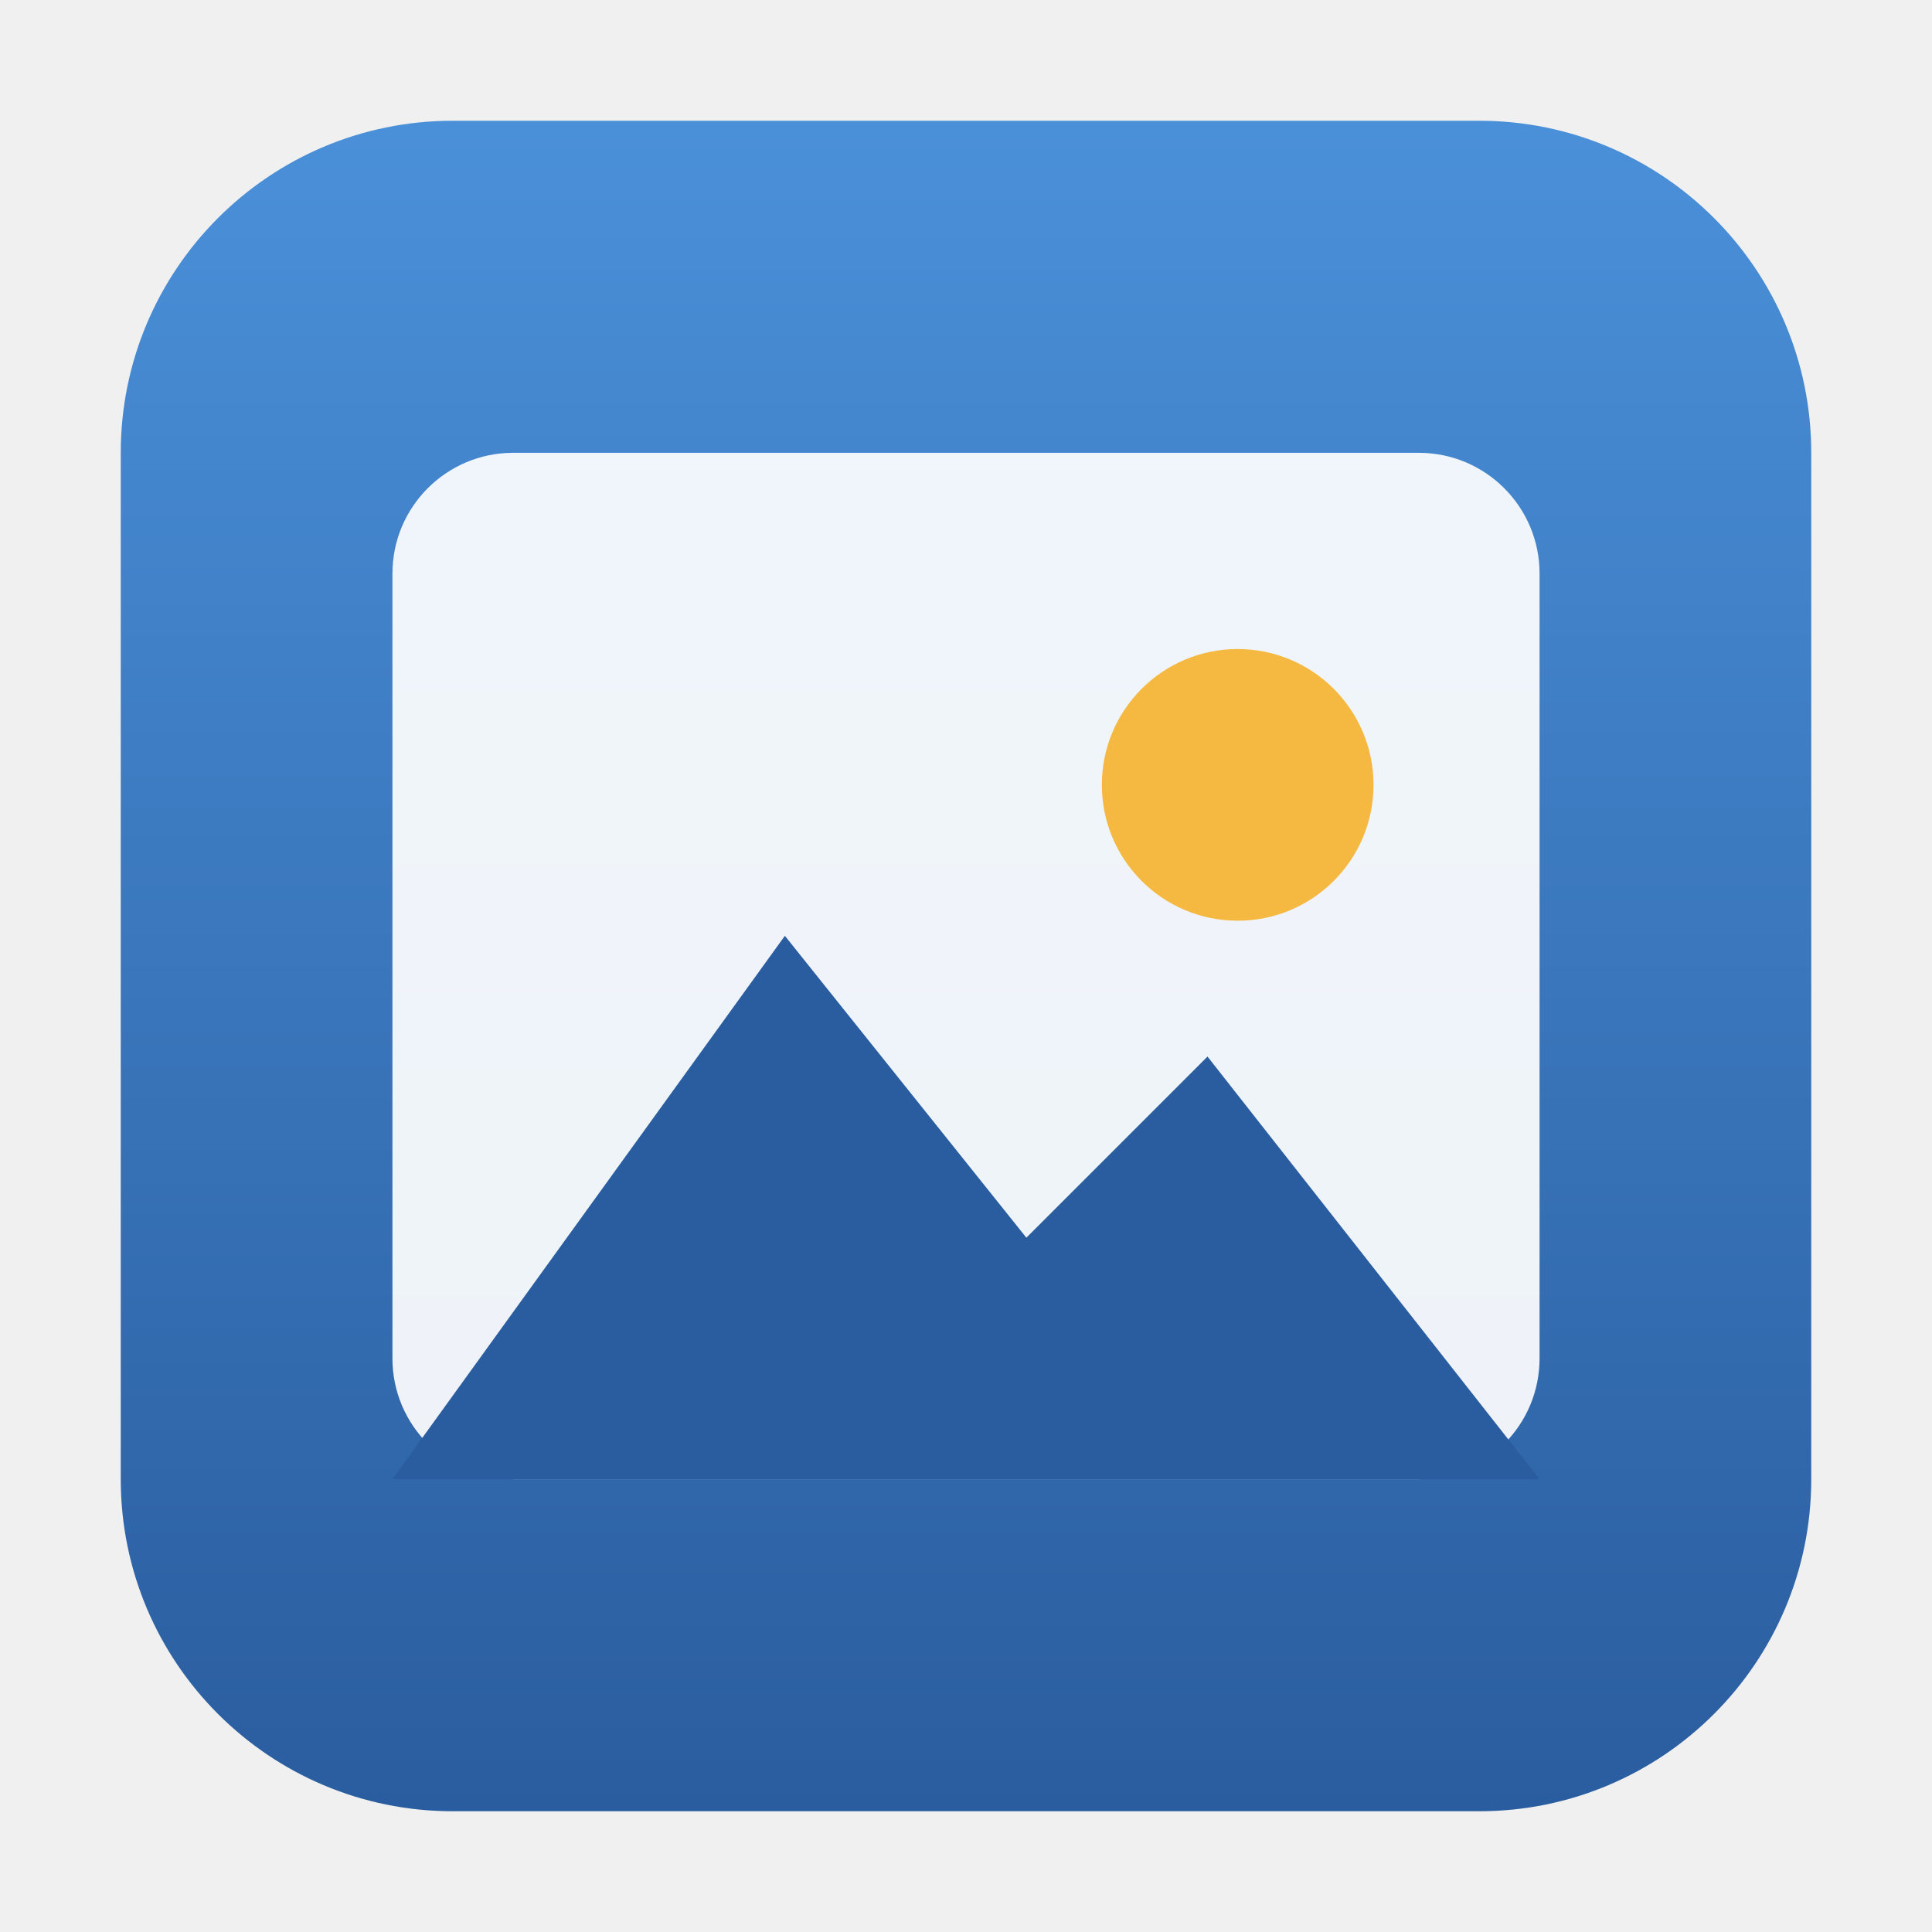
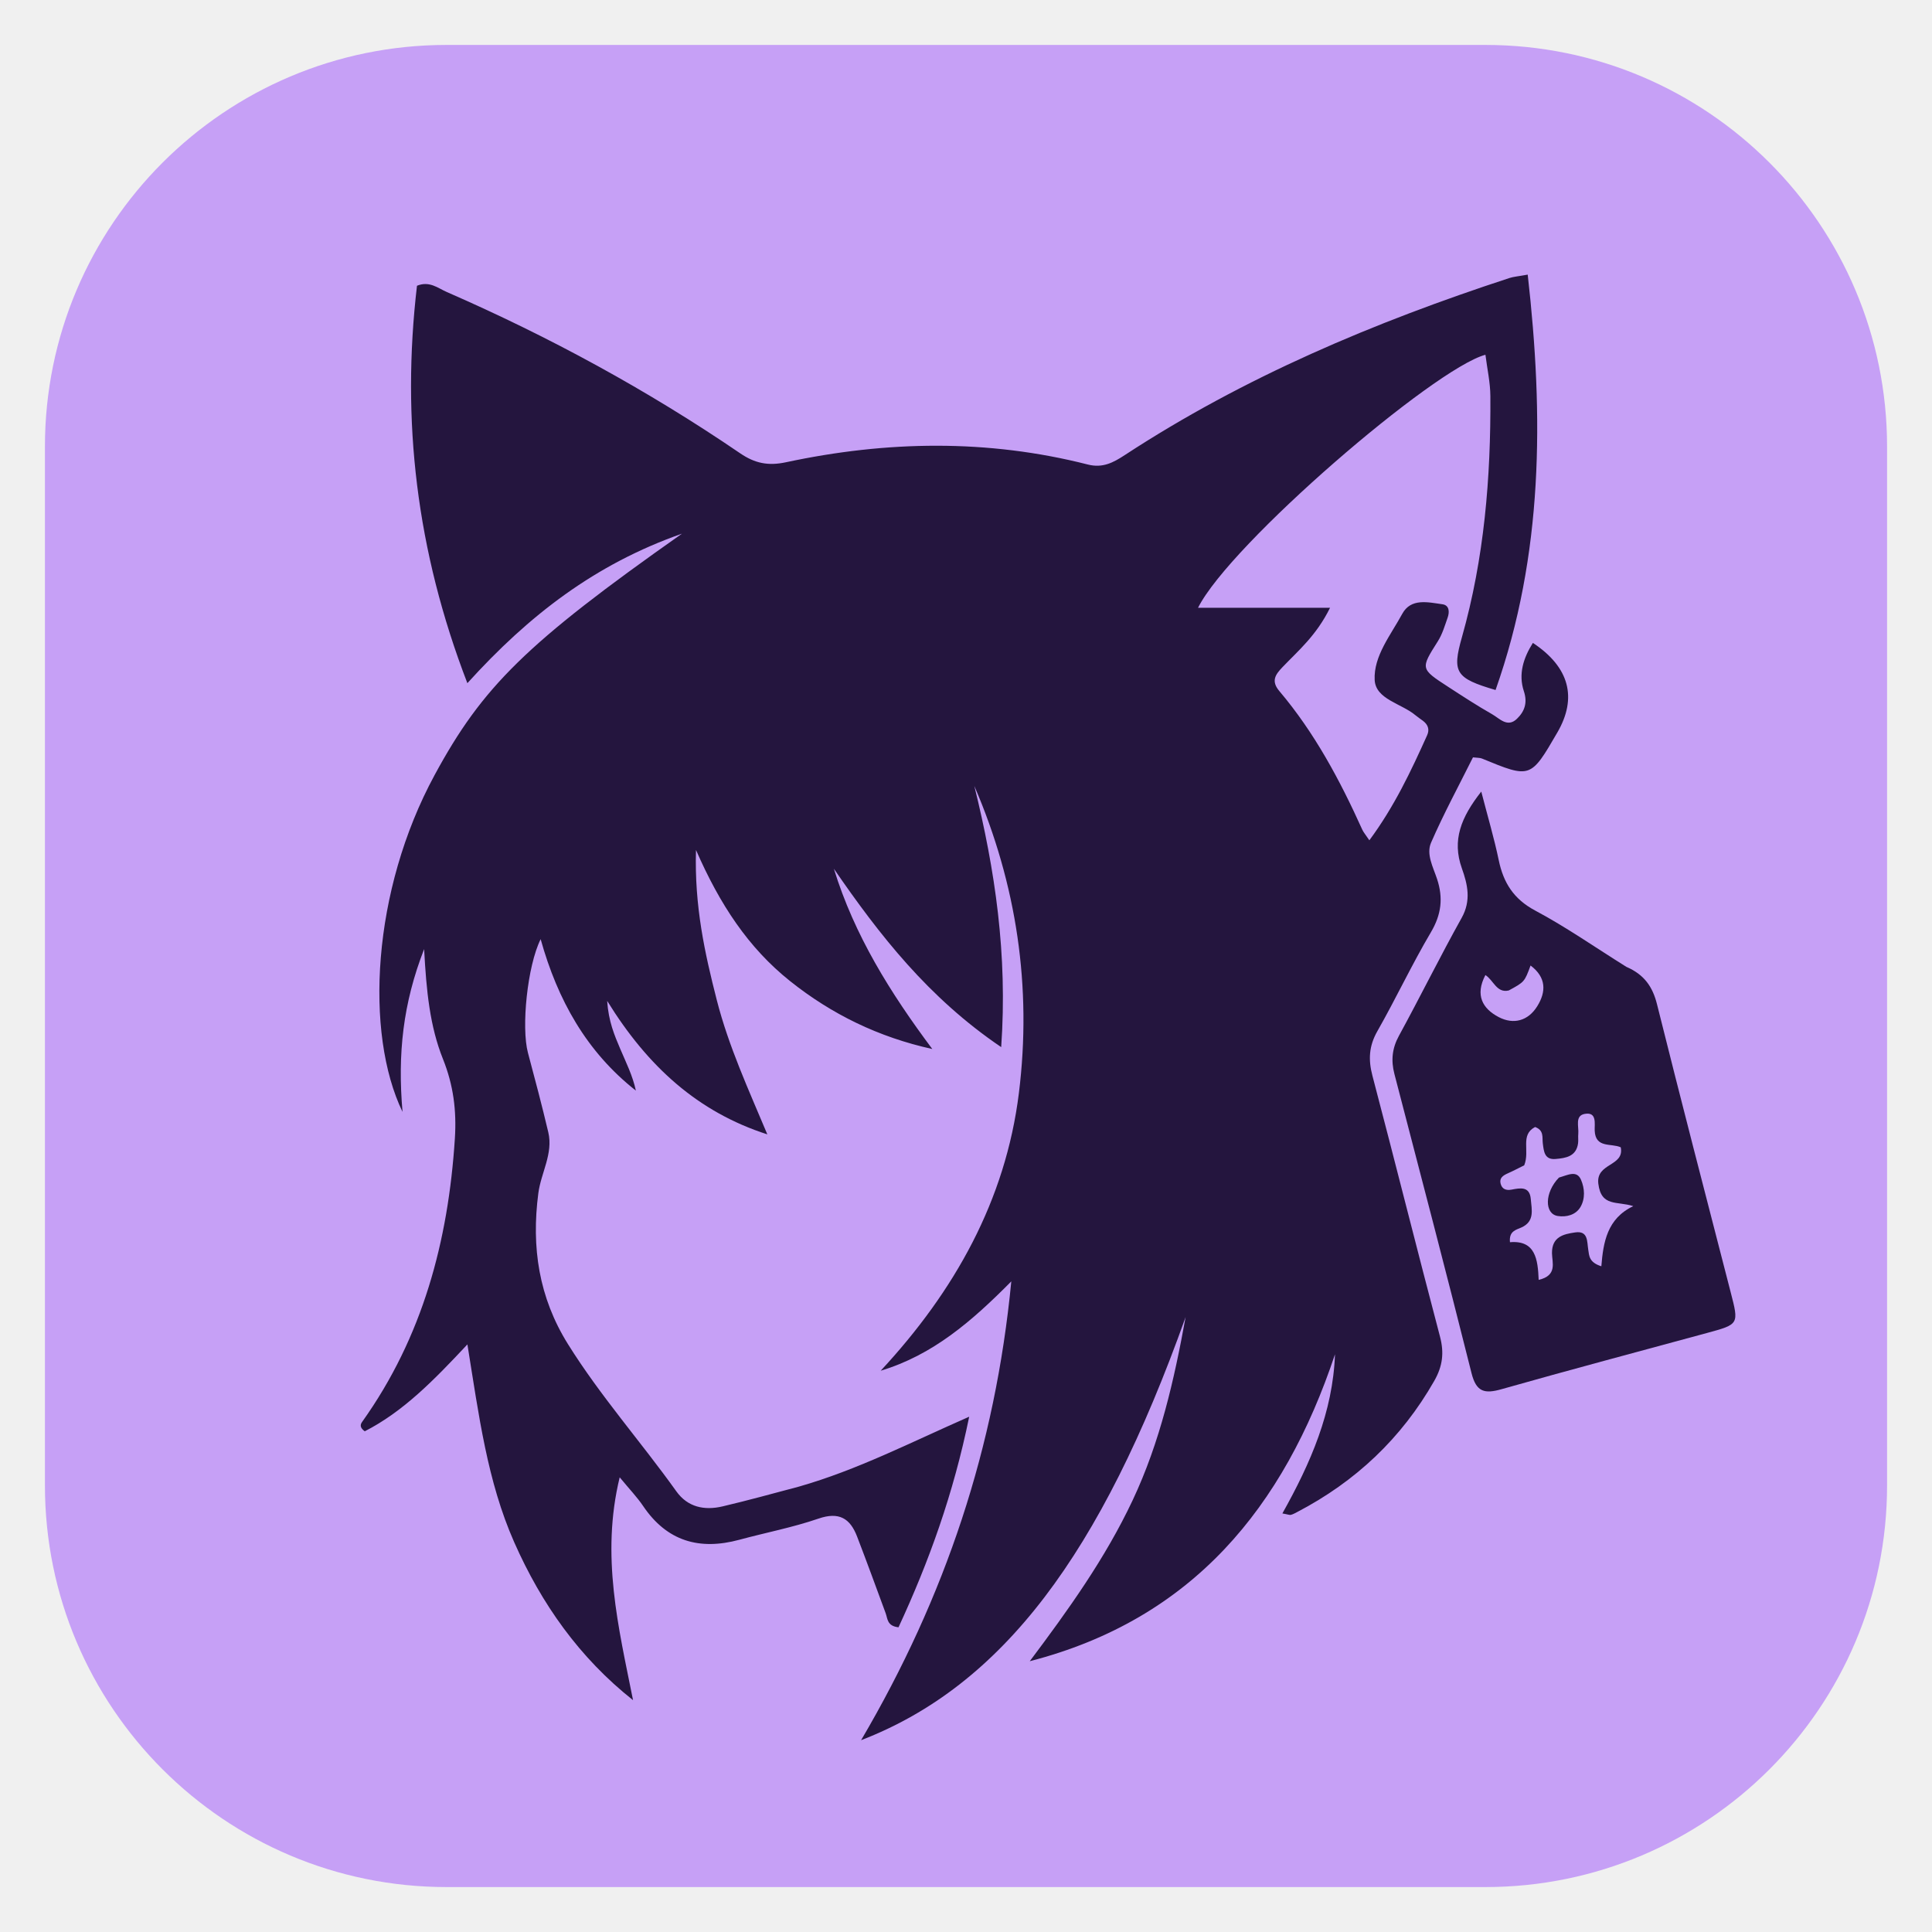
- <svg xmlns="http://www.w3.org/2000/svg" width="128" height="128" viewBox="0 0 128 128">
-   <defs>
-     <linearGradient id="bg" x1="0" y1="0" x2="0" y2="1">
-       <stop offset="0" stop-color="#4a90d9" />
-       <stop offset="1" stop-color="#2a5d9f" />
-     </linearGradient>
-   </defs>
-   <rect x="8" y="8" width="112" height="112" rx="22" fill="url(#bg)" />
-   <rect x="26" y="30" width="76" height="68" rx="8" fill="#ffffff" fill-opacity="0.92" />
-   <circle cx="82" cy="52" r="9" fill="#f5b942" />
-   <path d="M26 98 L52 62 L68 82 L80 70 L102 98 Z" fill="#2a5d9f" />
+ <svg xmlns="http://www.w3.org/2000/svg" width="512" height="512" viewBox="315.6 75 392.5 392.5" version="1.1" id="svg3">
+   <defs id="defs3" />
+   <rect x="324.728" y="84.128" width="374.244" height="374.244" rx="81.619" ry="81.619" fill="#dbafe9" id="rect1" style="stroke-width:0.953;fill:#c6a0f6;fill-opacity:1" />
+   <g fill="#251b33" id="g3" transform="matrix(0.9534884,0,0,0.9534884,23.80698,12.61628)" style="fill:#24153e;fill-opacity:1">
+     <path d="m 476.284,382.166 c 12.401,-3.547 23.509,-9.283 36.245,-14.884 -3.365,16.485 -8.597,30.924 -15.059,44.868 -2.449,-0.269 -2.305,-1.824 -2.737,-2.998 -2.011,-5.464 -4.007,-10.934 -6.099,-16.367 -1.481,-3.845 -3.839,-5.297 -8.2,-3.797 -5.492,1.889 -11.253,2.988 -16.876,4.511 -8.504,2.304 -15.428,0.325 -20.504,-7.192 -1.282,-1.898 -2.898,-3.571 -4.991,-6.113 -4.069,16.742 -0.241,31.993 2.845,47.484 -11.429,-9.051 -19.504,-20.494 -25.319,-33.65 -5.74,-12.988 -7.526,-26.992 -9.973,-42.154 -7.218,7.721 -13.695,14.335 -21.871,18.514 -1.104,-0.79 -0.957,-1.443 -0.556,-2.006 12.887,-18.069 18.348,-38.502 19.756,-60.379 0.384,-5.973 -0.315,-11.383 -2.534,-16.925 -2.8,-6.994 -3.545,-14.509 -4.016,-23.431 -4.509,11.582 -5.671,22.305 -4.603,34.685 -8.081,-16.743 -6.535,-47.103 6.847,-71.79 10.162,-18.747 19.406,-27.985 52.699,-51.41 -18.518,6.496 -32.644,17.41 -45.729,31.858 -10.884,-28.25 -14.089,-56.031 -10.737,-84.679 2.663,-1.082 4.465,0.511 6.329,1.324 21.893,9.549 42.801,20.918 62.538,34.38 3.119,2.127 5.948,2.718 9.742,1.906 21.448,-4.587 42.944,-4.967 64.331,0.482 3.174,0.809 5.443,-0.426 7.865,-2.011 25.431,-16.637 53.161,-28.294 81.916,-37.715 0.919,-0.301 1.915,-0.367 3.94,-0.737 3.419,30.176 3.341,59.642 -6.851,88.505 -8.537,-2.506 -9.292,-3.748 -7.171,-11.236 4.759,-16.807 6.177,-34.014 6.065,-51.386 -0.019,-2.922 -0.681,-5.839 -1.052,-8.81 -10.948,2.94 -54.389,40.268 -61.237,53.913 9.404,0 18.257,0 28.128,0 -2.918,5.922 -6.762,9.122 -10.147,12.665 -1.538,1.61 -2.453,2.956 -0.646,5.092 7.492,8.856 12.905,18.98 17.651,29.494 0.263,0.584 0.71,1.085 1.517,2.289 5.3,-7.151 8.871,-14.732 12.315,-22.385 0.56,-1.244 0.171,-2.268 -0.885,-3.068 -0.531,-0.403 -1.096,-0.763 -1.604,-1.191 -2.987,-2.512 -8.478,-3.389 -8.69,-7.51 -0.262,-5.09 3.43,-9.586 5.868,-14.085 1.851,-3.415 5.498,-2.477 8.579,-2.048 1.457,0.203 1.524,1.635 1.105,2.824 -0.604,1.714 -1.124,3.522 -2.081,5.036 -3.71,5.875 -3.782,5.857 2.2,9.738 3.074,1.995 6.146,4.006 9.33,5.814 1.595,0.905 3.283,2.957 5.32,0.98 1.603,-1.555 2.29,-3.386 1.466,-5.871 -1.209,-3.647 -0.1,-7.084 1.922,-10.292 7.783,5.153 9.508,11.689 5.213,19.085 -5.705,9.826 -5.703,9.821 -16.067,5.553 -0.432,-0.178 -0.956,-0.134 -1.911,-0.251 -2.987,5.991 -6.23,11.968 -8.933,18.18 -1.068,2.455 0.451,5.23 1.275,7.716 1.345,4.059 0.933,7.579 -1.303,11.363 -4.064,6.876 -7.46,14.145 -11.415,21.09 -1.795,3.152 -1.948,6.066 -1.047,9.488 4.869,18.499 9.51,37.059 14.39,55.556 0.914,3.465 0.582,6.308 -1.218,9.463 -6.984,12.24 -16.76,21.447 -29.192,27.936 -0.438,0.229 -0.88,0.481 -1.351,0.605 -0.278,0.073 -0.617,-0.088 -1.816,-0.301 5.991,-10.679 10.767,-21.601 11.21,-33.905 -10.865,32.577 -30.376,56.454 -65.034,65.392 8.193,-10.914 16.09,-21.914 21.916,-34.285 5.863,-12.448 8.857,-25.65 11.289,-39.041 -18.008,50.509 -39.085,78.566 -69.142,90.153 18.001,-30.636 28.587,-62.425 32.005,-97.761 -8.469,8.558 -16.76,15.706 -27.827,19.038 15.708,-16.914 26.603,-36.253 29.447,-59.19 2.793,-22.521 -0.469,-44.442 -9.499,-65.401 4.403,17.862 7.111,35.875 5.723,55.642 -15.504,-10.502 -25.919,-23.869 -35.65,-38.004 4.358,14.173 12.071,26.502 20.971,38.408 -11.406,-2.515 -21.417,-7.379 -30.322,-14.487 -8.868,-7.078 -14.951,-16.298 -20.026,-27.921 -0.358,11.974 1.875,21.987 4.426,31.966 2.523,9.868 6.761,19.064 10.772,28.629 -14.777,-4.753 -25.479,-14.437 -34.125,-28.445 0.295,4.411 1.556,7.329 2.783,10.222 1.223,2.883 2.643,5.682 3.335,8.902 -10.504,-8.255 -16.679,-19.307 -20.291,-32.272 -2.83,5.694 -4.163,18.775 -2.702,24.229 1.506,5.622 2.994,11.252 4.331,16.916 1.075,4.553 -1.551,8.619 -2.124,12.997 -1.509,11.546 0.124,22.207 6.3,32.119 6.89,11.057 15.55,20.812 23.102,31.383 2.424,3.393 5.979,4.122 9.825,3.221 5.344,-1.252 10.638,-2.717 16.328,-4.228 z" id="path1" style="fill:#24153e;fill-opacity:1" />
+     <path d="m 652.558,271.435 c 3.81,1.645 5.592,4.237 6.521,7.961 5.11,20.469 10.415,40.889 15.687,61.317 1.776,6.88 1.821,6.864 -5.023,8.724 -14.601,3.969 -29.226,7.853 -43.782,11.98 -3.6,1.021 -5.382,0.641 -6.398,-3.415 -5.329,-21.287 -10.909,-42.511 -16.433,-63.749 -0.748,-2.874 -0.5,-5.451 0.97,-8.142 4.545,-8.322 8.739,-16.838 13.359,-25.116 2.059,-3.689 1.281,-7.097 0.045,-10.554 -2.143,-5.999 -0.176,-10.87 4.133,-16.354 1.403,5.437 2.759,9.972 3.715,14.589 1.002,4.835 3.175,8.312 7.783,10.767 6.593,3.513 12.758,7.83 19.422,11.993 m -21.767,42.28 c -1.18,0.582 -2.344,1.201 -3.545,1.734 -0.99,0.44 -1.807,1 -1.478,2.208 0.311,1.144 1.176,1.456 2.327,1.238 1.85,-0.35 3.864,-0.761 4.095,2.019 0.186,2.247 0.883,4.751 -2.001,6.047 -1.158,0.521 -2.673,0.766 -2.436,3.14 5.431,-0.463 5.942,3.671 6.115,8.024 4.033,-0.932 2.861,-3.684 2.838,-5.682 -0.041,-3.508 2.455,-4.065 4.927,-4.428 2.8,-0.411 2.518,1.912 2.797,3.667 0.202,1.268 0.143,2.721 2.792,3.544 0.407,-5.105 1.239,-10.188 6.806,-12.81 -3.423,-1.119 -6.833,0.22 -7.447,-4.775 -0.551,-4.481 5.613,-3.651 4.773,-7.763 -2.026,-0.926 -5.399,0.265 -5.549,-3.574 -0.055,-1.408 0.529,-4.016 -2.114,-3.545 -2.164,0.385 -1.229,2.718 -1.383,4.268 -0.066,0.659 0.042,1.337 -0.045,1.991 -0.38,2.833 -2.631,3.163 -4.802,3.35 -2.37,0.204 -2.494,-1.636 -2.713,-3.337 -0.16,-1.239 0.303,-2.767 -1.643,-3.479 -3.244,1.712 -1.061,5.037 -2.314,8.163 m -3.291,-37.255 c -2.591,0.616 -3.23,-2.17 -4.982,-3.283 -2.26,4.308 -0.585,7.17 2.83,8.956 3.164,1.654 6.272,0.811 8.212,-2.303 1.941,-3.116 1.935,-6.164 -1.418,-8.685 -1.294,3.492 -1.294,3.492 -4.643,5.315 z" id="path2" style="fill:#24153e;fill-opacity:1" />
+     <path d="m 638.189,316.33 c 1.909,-0.536 3.784,-1.65 4.703,0.478 0.785,1.817 0.924,4.02 -0.124,5.797 -1.005,1.705 -3.012,2.202 -4.844,1.909 -2.827,-0.452 -2.845,-4.978 0.265,-8.184 z" id="path3" style="fill:#24153e;fill-opacity:1" />
+   </g>
</svg>
